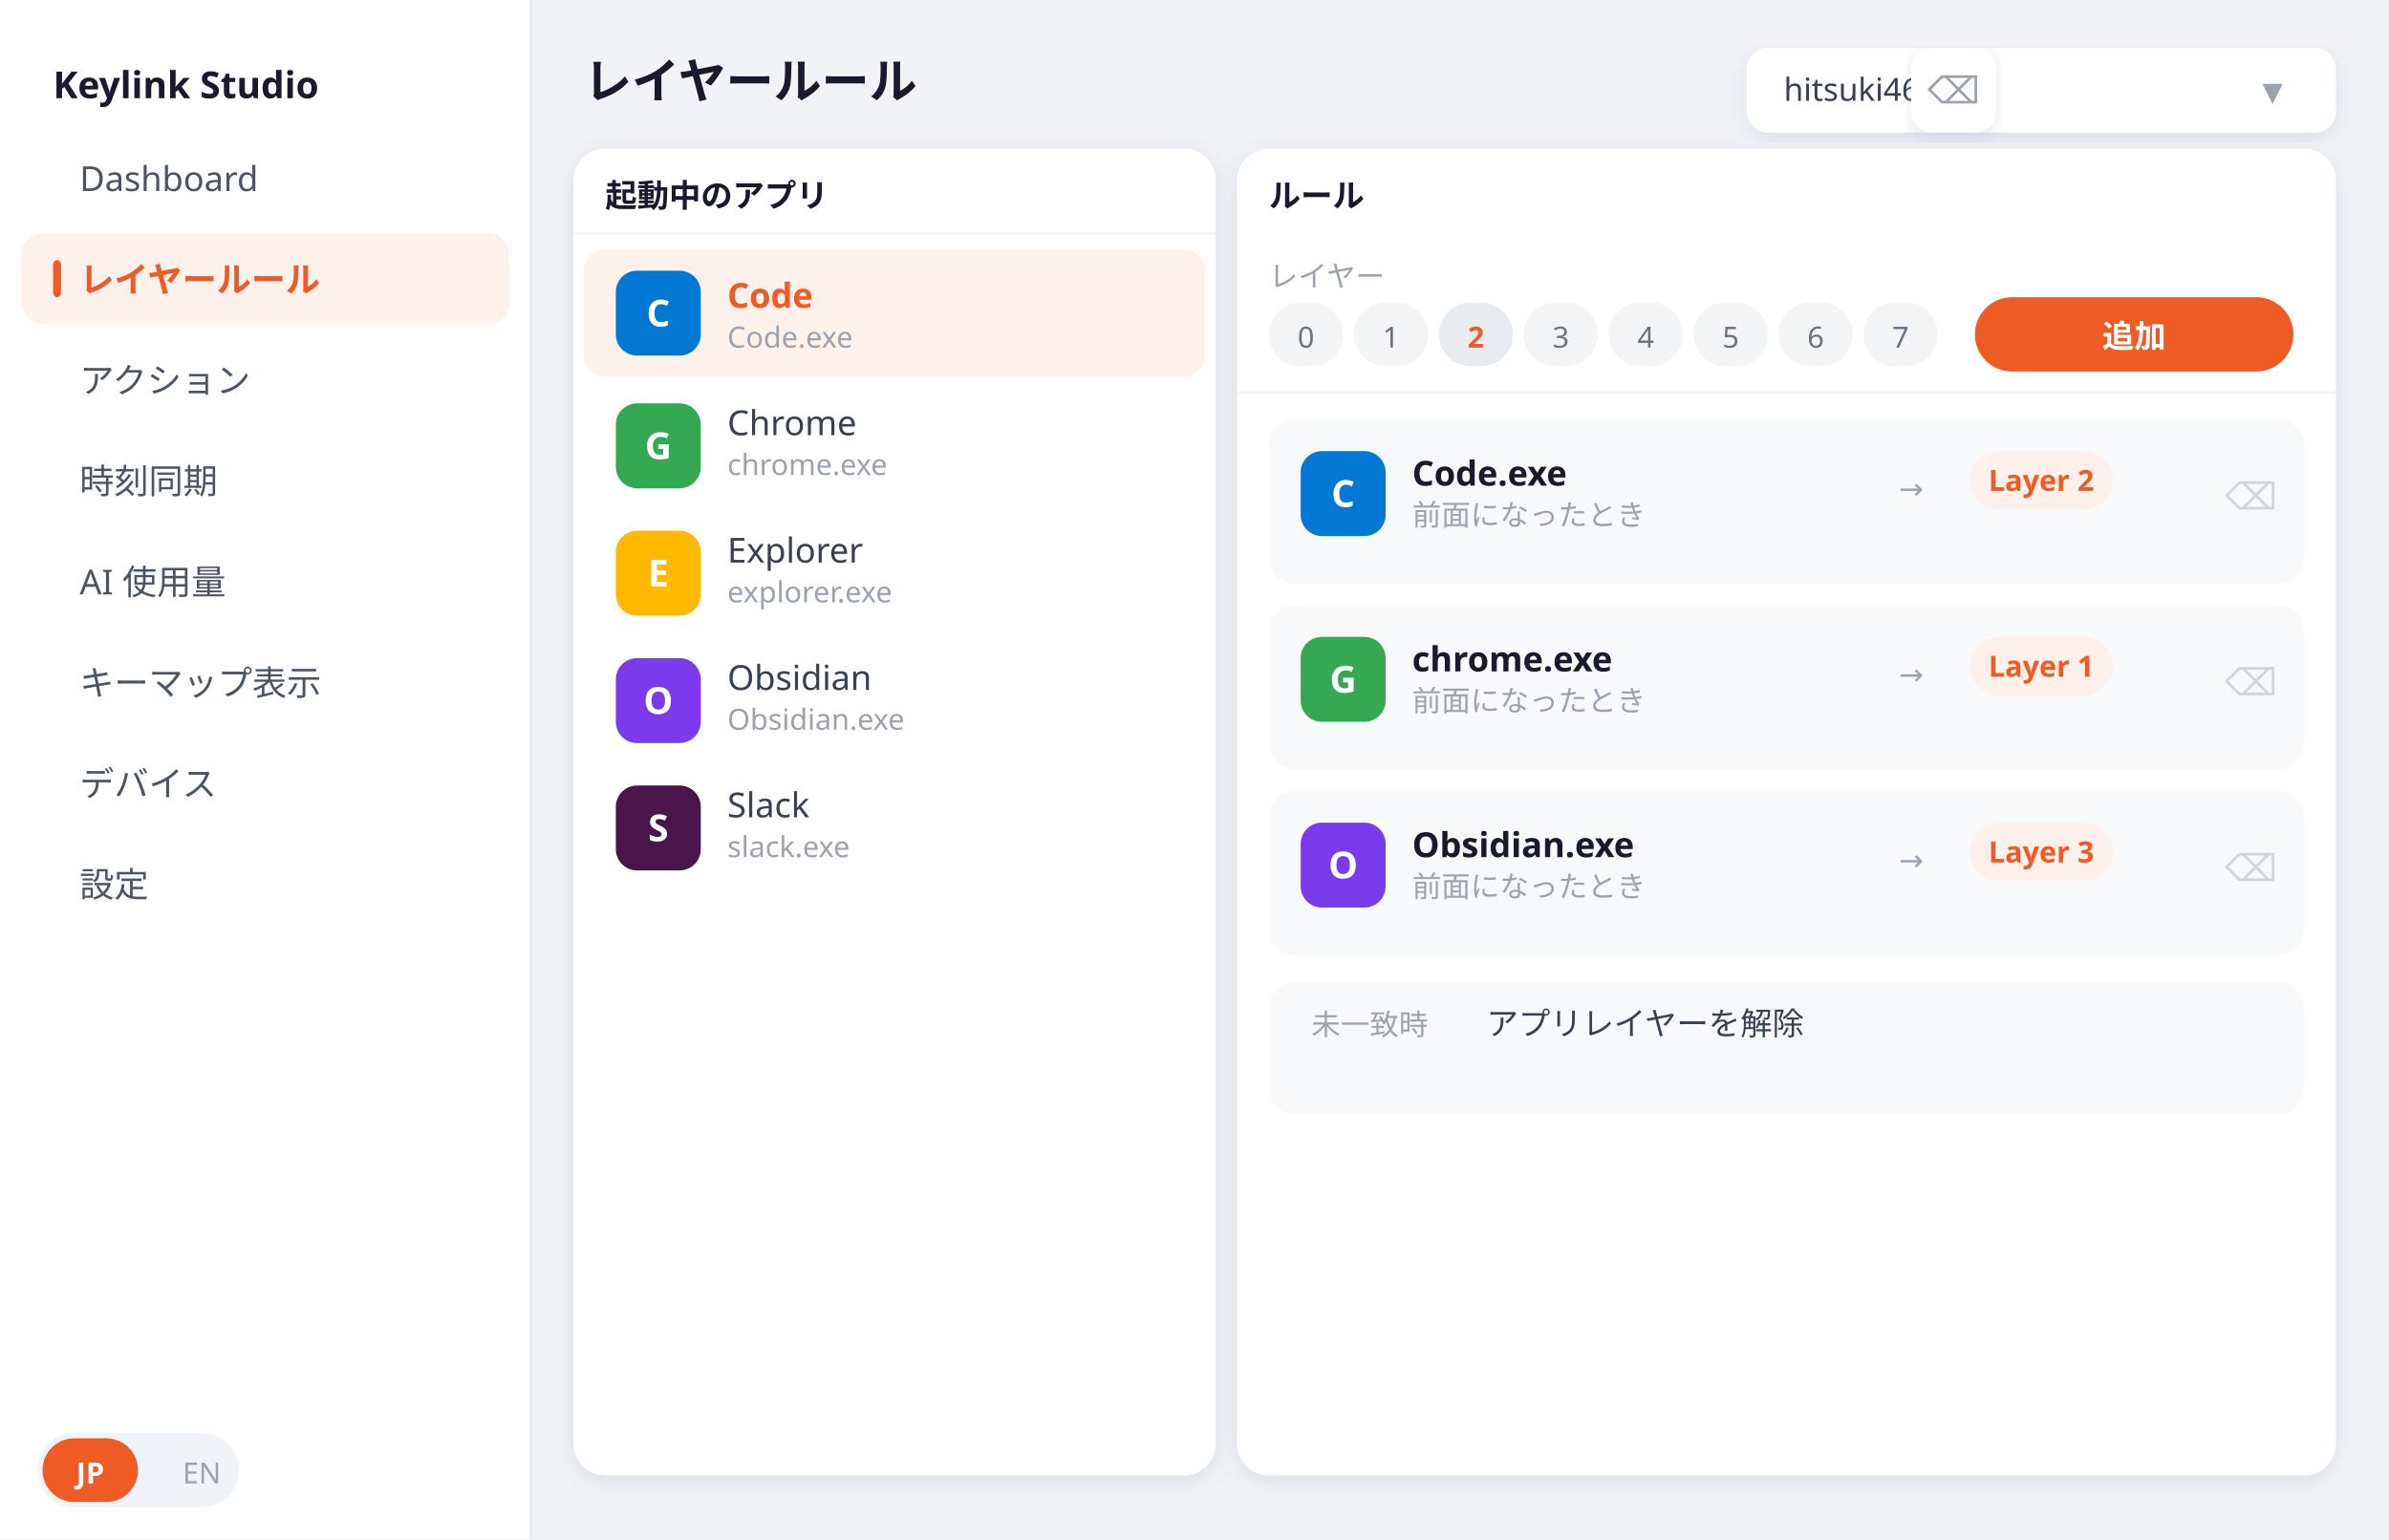
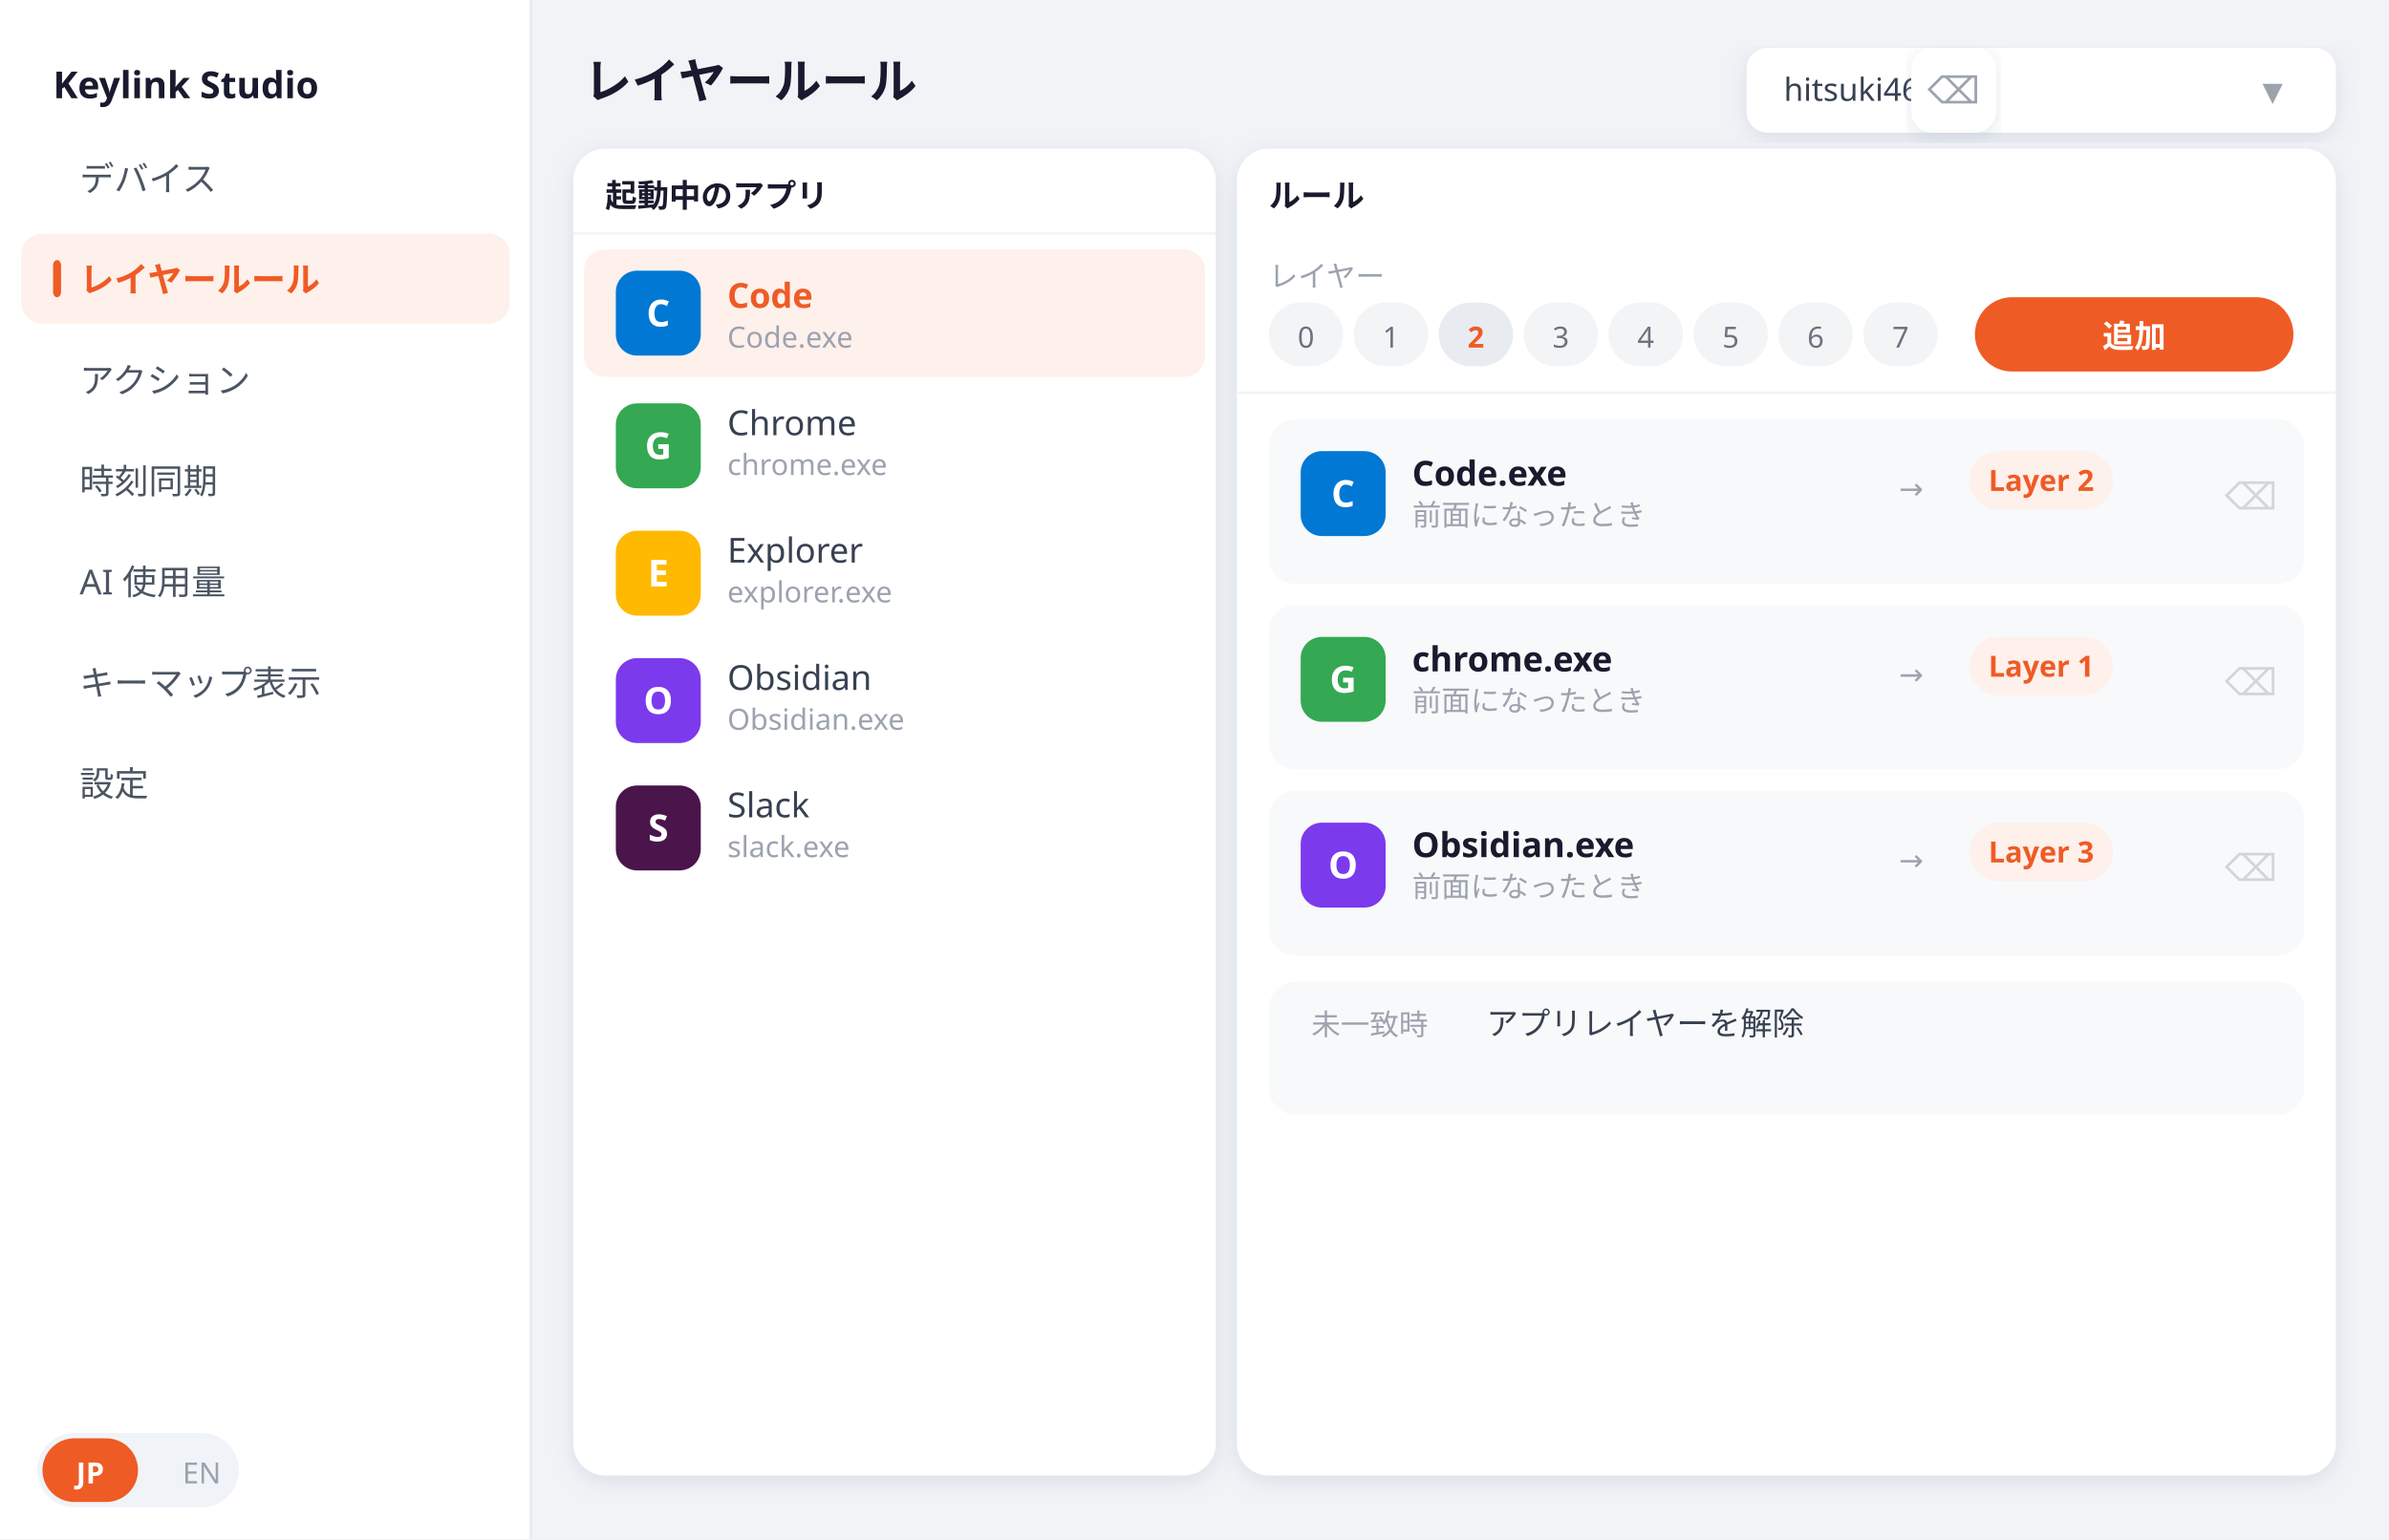
<svg xmlns="http://www.w3.org/2000/svg" width="900" height="580" viewBox="0 0 900 580" font-family="'Hiragino Sans','Meiryo','Segoe UI',sans-serif">
  <defs>
    <filter id="s" x="-6%" y="-8%" width="112%" height="120%">
      <feDropShadow dx="0" dy="2" stdDeviation="4" flood-color="#BCC7D4" flood-opacity="0.45" />
    </filter>
  </defs>
  <rect width="900" height="580" fill="#F1F3F6" />
  <rect width="200" height="580" fill="#FFFFFF" />
  <line x1="200" y1="0" x2="200" y2="580" stroke="#E8ECF1" />
  <text x="20" y="37" font-size="14" font-weight="bold" fill="#1A1A2E">Keylink Studio</text>
-   <text x="30" y="72" font-size="13" fill="#4B5563">Dashboard</text>
+   <text x="30" y="72" font-size="13" fill="#4B5563">デバイス</text>
  <rect x="8" y="88" width="184" height="34" rx="8" fill="#FEF0EB" />
  <rect x="20" y="98" width="3" height="14" rx="2" fill="#EF5B25" />
  <text x="30" y="110" font-size="13" font-weight="bold" fill="#EF5B25">レイヤールール</text>
  <text x="30" y="148" font-size="13" fill="#4B5563">アクション</text>
  <text x="30" y="186" font-size="13" fill="#4B5563">時刻同期</text>
  <text x="30" y="224" font-size="13" fill="#4B5563">AI 使用量</text>
  <text x="30" y="262" font-size="13" fill="#4B5563">キーマップ表示</text>
-   <text x="30" y="300" font-size="13" fill="#4B5563">デバイス</text>
-   <text x="30" y="338" font-size="13" fill="#4B5563">設定</text>
+   <text x="30" y="300" font-size="13" fill="#4B5563">設定</text>
  <rect x="14" y="540" width="76" height="28" rx="14" fill="#F0F4F8" />
  <rect x="16" y="542" width="36" height="24" rx="12" fill="#EF5B25" />
  <text x="34" y="559" font-size="11" font-weight="bold" fill="white" text-anchor="middle">JP</text>
  <text x="76" y="559" font-size="11" fill="#9CA3AF" text-anchor="middle">EN</text>
  <text x="220" y="37" font-size="18" font-weight="bold" fill="#1A1A2E">レイヤールール</text>
  <rect x="658" y="18" width="222" height="32" rx="8" fill="#FFFFFF" filter="url(#s)" />
  <text x="672" y="38" font-size="12" fill="#374151">hitsuki46</text>
  <text x="860" y="38" font-size="10" fill="#9CA3AF" text-anchor="end">▼</text>
  <rect x="720" y="18" width="32" height="32" rx="8" fill="#FFFFFF" filter="url(#s)" />
  <text x="736" y="39" font-size="14" fill="#9CA3AF" text-anchor="middle">⌫</text>
  <rect x="216" y="56" width="242" height="500" rx="12" fill="#FFFFFF" filter="url(#s)" />
  <text x="228" y="78" font-size="12" font-weight="bold" fill="#1A1A2E">起動中のアプリ</text>
  <line x1="216" y1="88" x2="458" y2="88" stroke="#F3F4F6" />
  <rect x="220" y="94" width="234" height="48" rx="8" fill="#FEF0EB" />
  <rect x="232" y="102" width="32" height="32" rx="8" fill="#0078D4" />
  <text x="248" y="123" font-size="14" font-weight="bold" fill="white" text-anchor="middle">C</text>
  <text x="274" y="116" font-size="13" font-weight="bold" fill="#EF5B25">Code</text>
  <text x="274" y="131" font-size="11" fill="#9CA3AF">Code.exe</text>
  <rect x="232" y="152" width="32" height="32" rx="8" fill="#34A853" />
  <text x="248" y="173" font-size="14" font-weight="bold" fill="white" text-anchor="middle">G</text>
  <text x="274" y="164" font-size="13" fill="#374151">Chrome</text>
  <text x="274" y="179" font-size="11" fill="#9CA3AF">chrome.exe</text>
  <rect x="232" y="200" width="32" height="32" rx="8" fill="#FFB900" />
  <text x="248" y="221" font-size="14" font-weight="bold" fill="white" text-anchor="middle">E</text>
  <text x="274" y="212" font-size="13" fill="#374151">Explorer</text>
  <text x="274" y="227" font-size="11" fill="#9CA3AF">explorer.exe</text>
  <rect x="232" y="248" width="32" height="32" rx="8" fill="#7C3AED" />
  <text x="248" y="269" font-size="14" font-weight="bold" fill="white" text-anchor="middle">O</text>
  <text x="274" y="260" font-size="13" fill="#374151">Obsidian</text>
  <text x="274" y="275" font-size="11" fill="#9CA3AF">Obsidian.exe</text>
  <rect x="232" y="296" width="32" height="32" rx="8" fill="#4A154B" />
  <text x="248" y="317" font-size="14" font-weight="bold" fill="white" text-anchor="middle">S</text>
  <text x="274" y="308" font-size="13" fill="#374151">Slack</text>
  <text x="274" y="323" font-size="11" fill="#9CA3AF">slack.exe</text>
  <rect x="466" y="56" width="414" height="500" rx="12" fill="#FFFFFF" filter="url(#s)" />
  <text x="478" y="78" font-size="12" font-weight="bold" fill="#1A1A2E">ルール</text>
  <text x="478" y="108" font-size="11" fill="#9CA3AF">レイヤー</text>
  <rect x="478" y="114" width="28" height="24" rx="12" fill="#F3F4F6" />
  <text x="492" y="131" font-size="11" fill="#6B7280" text-anchor="middle">0</text>
  <rect x="510" y="114" width="28" height="24" rx="12" fill="#F3F4F6" />
  <text x="524" y="131" font-size="11" fill="#6B7280" text-anchor="middle">1</text>
  <rect x="542" y="114" width="28" height="24" rx="12" fill="#E8ECF1" />
  <text x="556" y="131" font-size="11" font-weight="bold" fill="#EF5B25" text-anchor="middle">2</text>
  <rect x="574" y="114" width="28" height="24" rx="12" fill="#F3F4F6" />
  <text x="588" y="131" font-size="11" fill="#6B7280" text-anchor="middle">3</text>
  <rect x="606" y="114" width="28" height="24" rx="12" fill="#F3F4F6" />
  <text x="620" y="131" font-size="11" fill="#6B7280" text-anchor="middle">4</text>
  <rect x="638" y="114" width="28" height="24" rx="12" fill="#F3F4F6" />
  <text x="652" y="131" font-size="11" fill="#6B7280" text-anchor="middle">5</text>
  <rect x="670" y="114" width="28" height="24" rx="12" fill="#F3F4F6" />
  <text x="684" y="131" font-size="11" fill="#6B7280" text-anchor="middle">6</text>
  <rect x="702" y="114" width="28" height="24" rx="12" fill="#F3F4F6" />
  <text x="716" y="131" font-size="11" fill="#6B7280" text-anchor="middle">7</text>
  <rect x="744" y="112" width="120" height="28" rx="14" fill="#EF5B25" />
  <text x="804" y="131" font-size="12" font-weight="bold" fill="white" text-anchor="middle">追加</text>
  <line x1="466" y1="148" x2="880" y2="148" stroke="#F3F4F6" />
  <rect x="478" y="158" width="390" height="62" rx="10" fill="#F8F9FA" />
  <rect x="490" y="170" width="32" height="32" rx="8" fill="#0078D4" />
  <text x="506" y="191" font-size="14" font-weight="bold" fill="white" text-anchor="middle">C</text>
  <text x="532" y="183" font-size="13" font-weight="bold" fill="#1A1A2E">Code.exe</text>
  <text x="532" y="198" font-size="11" fill="#9CA3AF">前面になったとき</text>
  <text x="720" y="188" font-size="11" fill="#9CA3AF" text-anchor="middle">→</text>
  <rect x="742" y="170" width="54" height="22" rx="11" fill="#FEF0EB" />
  <text x="769" y="185" font-size="11" font-weight="bold" fill="#EF5B25" text-anchor="middle">Layer 2</text>
  <text x="848" y="192" font-size="14" fill="#D1D5DB" text-anchor="middle">⌫</text>
  <rect x="478" y="228" width="390" height="62" rx="10" fill="#F8F9FA" />
  <rect x="490" y="240" width="32" height="32" rx="8" fill="#34A853" />
  <text x="506" y="261" font-size="14" font-weight="bold" fill="white" text-anchor="middle">G</text>
  <text x="532" y="253" font-size="13" font-weight="bold" fill="#1A1A2E">chrome.exe</text>
  <text x="532" y="268" font-size="11" fill="#9CA3AF">前面になったとき</text>
  <text x="720" y="258" font-size="11" fill="#9CA3AF" text-anchor="middle">→</text>
  <rect x="742" y="240" width="54" height="22" rx="11" fill="#FEF0EB" />
  <text x="769" y="255" font-size="11" font-weight="bold" fill="#EF5B25" text-anchor="middle">Layer 1</text>
  <text x="848" y="262" font-size="14" fill="#D1D5DB" text-anchor="middle">⌫</text>
  <rect x="478" y="298" width="390" height="62" rx="10" fill="#F8F9FA" />
  <rect x="490" y="310" width="32" height="32" rx="8" fill="#7C3AED" />
  <text x="506" y="331" font-size="14" font-weight="bold" fill="white" text-anchor="middle">O</text>
  <text x="532" y="323" font-size="13" font-weight="bold" fill="#1A1A2E">Obsidian.exe</text>
  <text x="532" y="338" font-size="11" fill="#9CA3AF">前面になったとき</text>
  <text x="720" y="328" font-size="11" fill="#9CA3AF" text-anchor="middle">→</text>
  <rect x="742" y="310" width="54" height="22" rx="11" fill="#FEF0EB" />
  <text x="769" y="325" font-size="11" font-weight="bold" fill="#EF5B25" text-anchor="middle">Layer 3</text>
  <text x="848" y="332" font-size="14" fill="#D1D5DB" text-anchor="middle">⌫</text>
  <rect x="478" y="370" width="390" height="50" rx="10" fill="#F8F9FA" />
  <text x="494" y="390" font-size="11" fill="#9CA3AF">未一致時</text>
  <text x="560" y="390" font-size="12" fill="#374151">アプリレイヤーを解除</text>
</svg>
